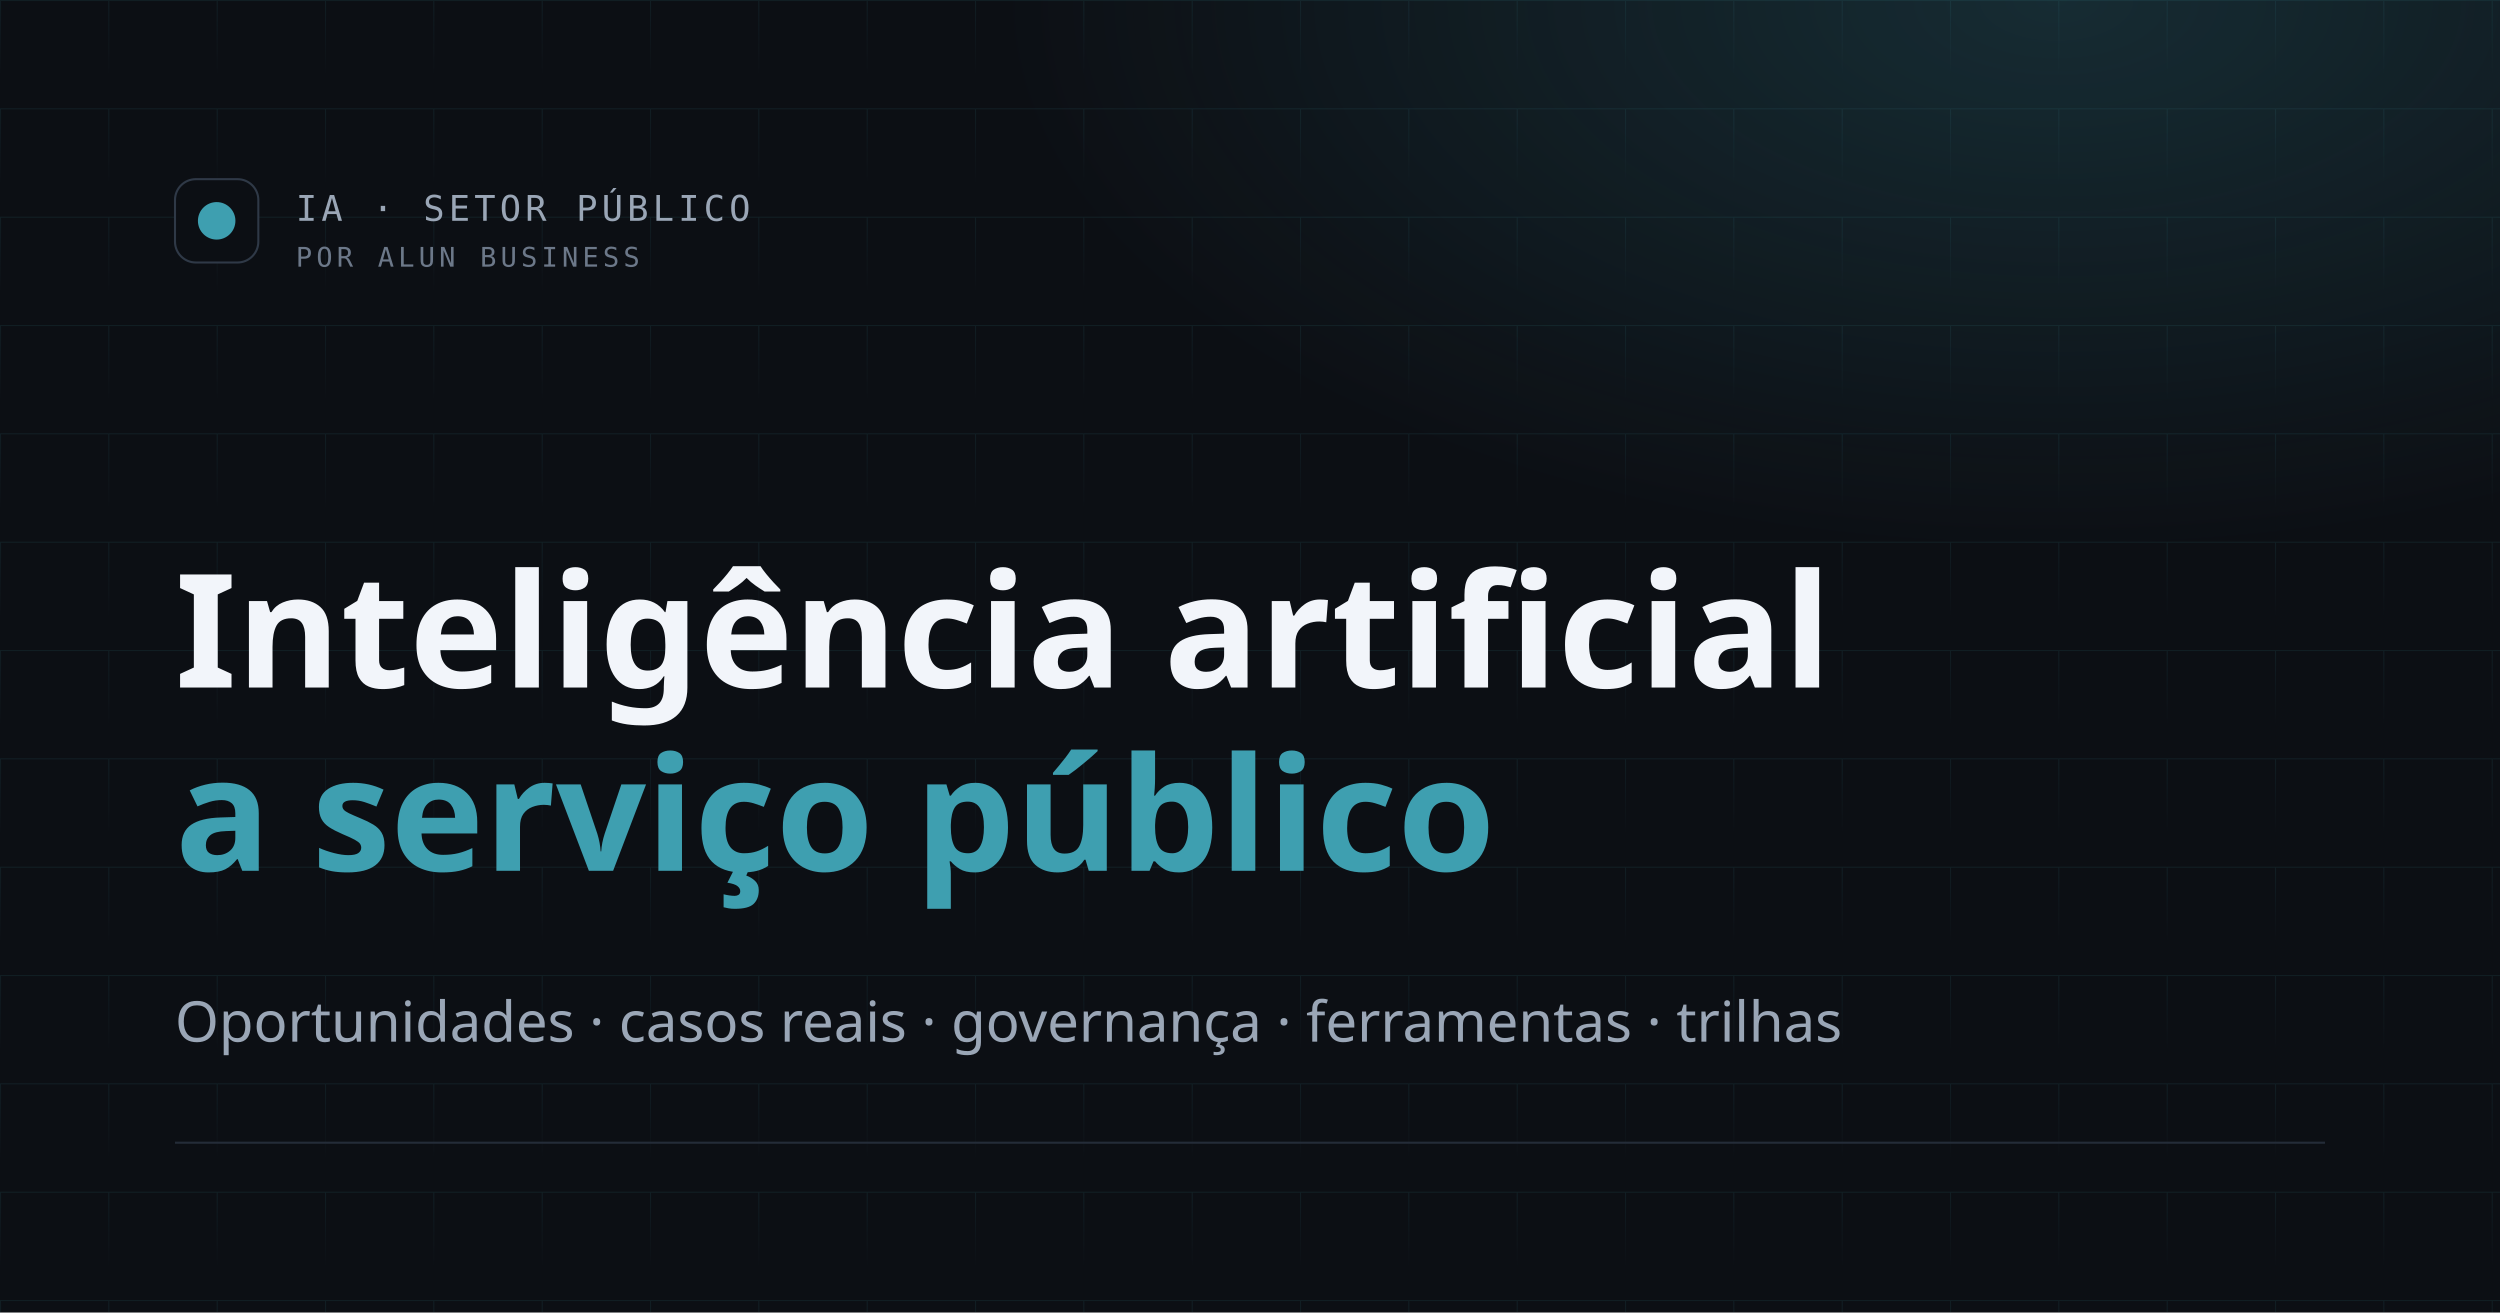
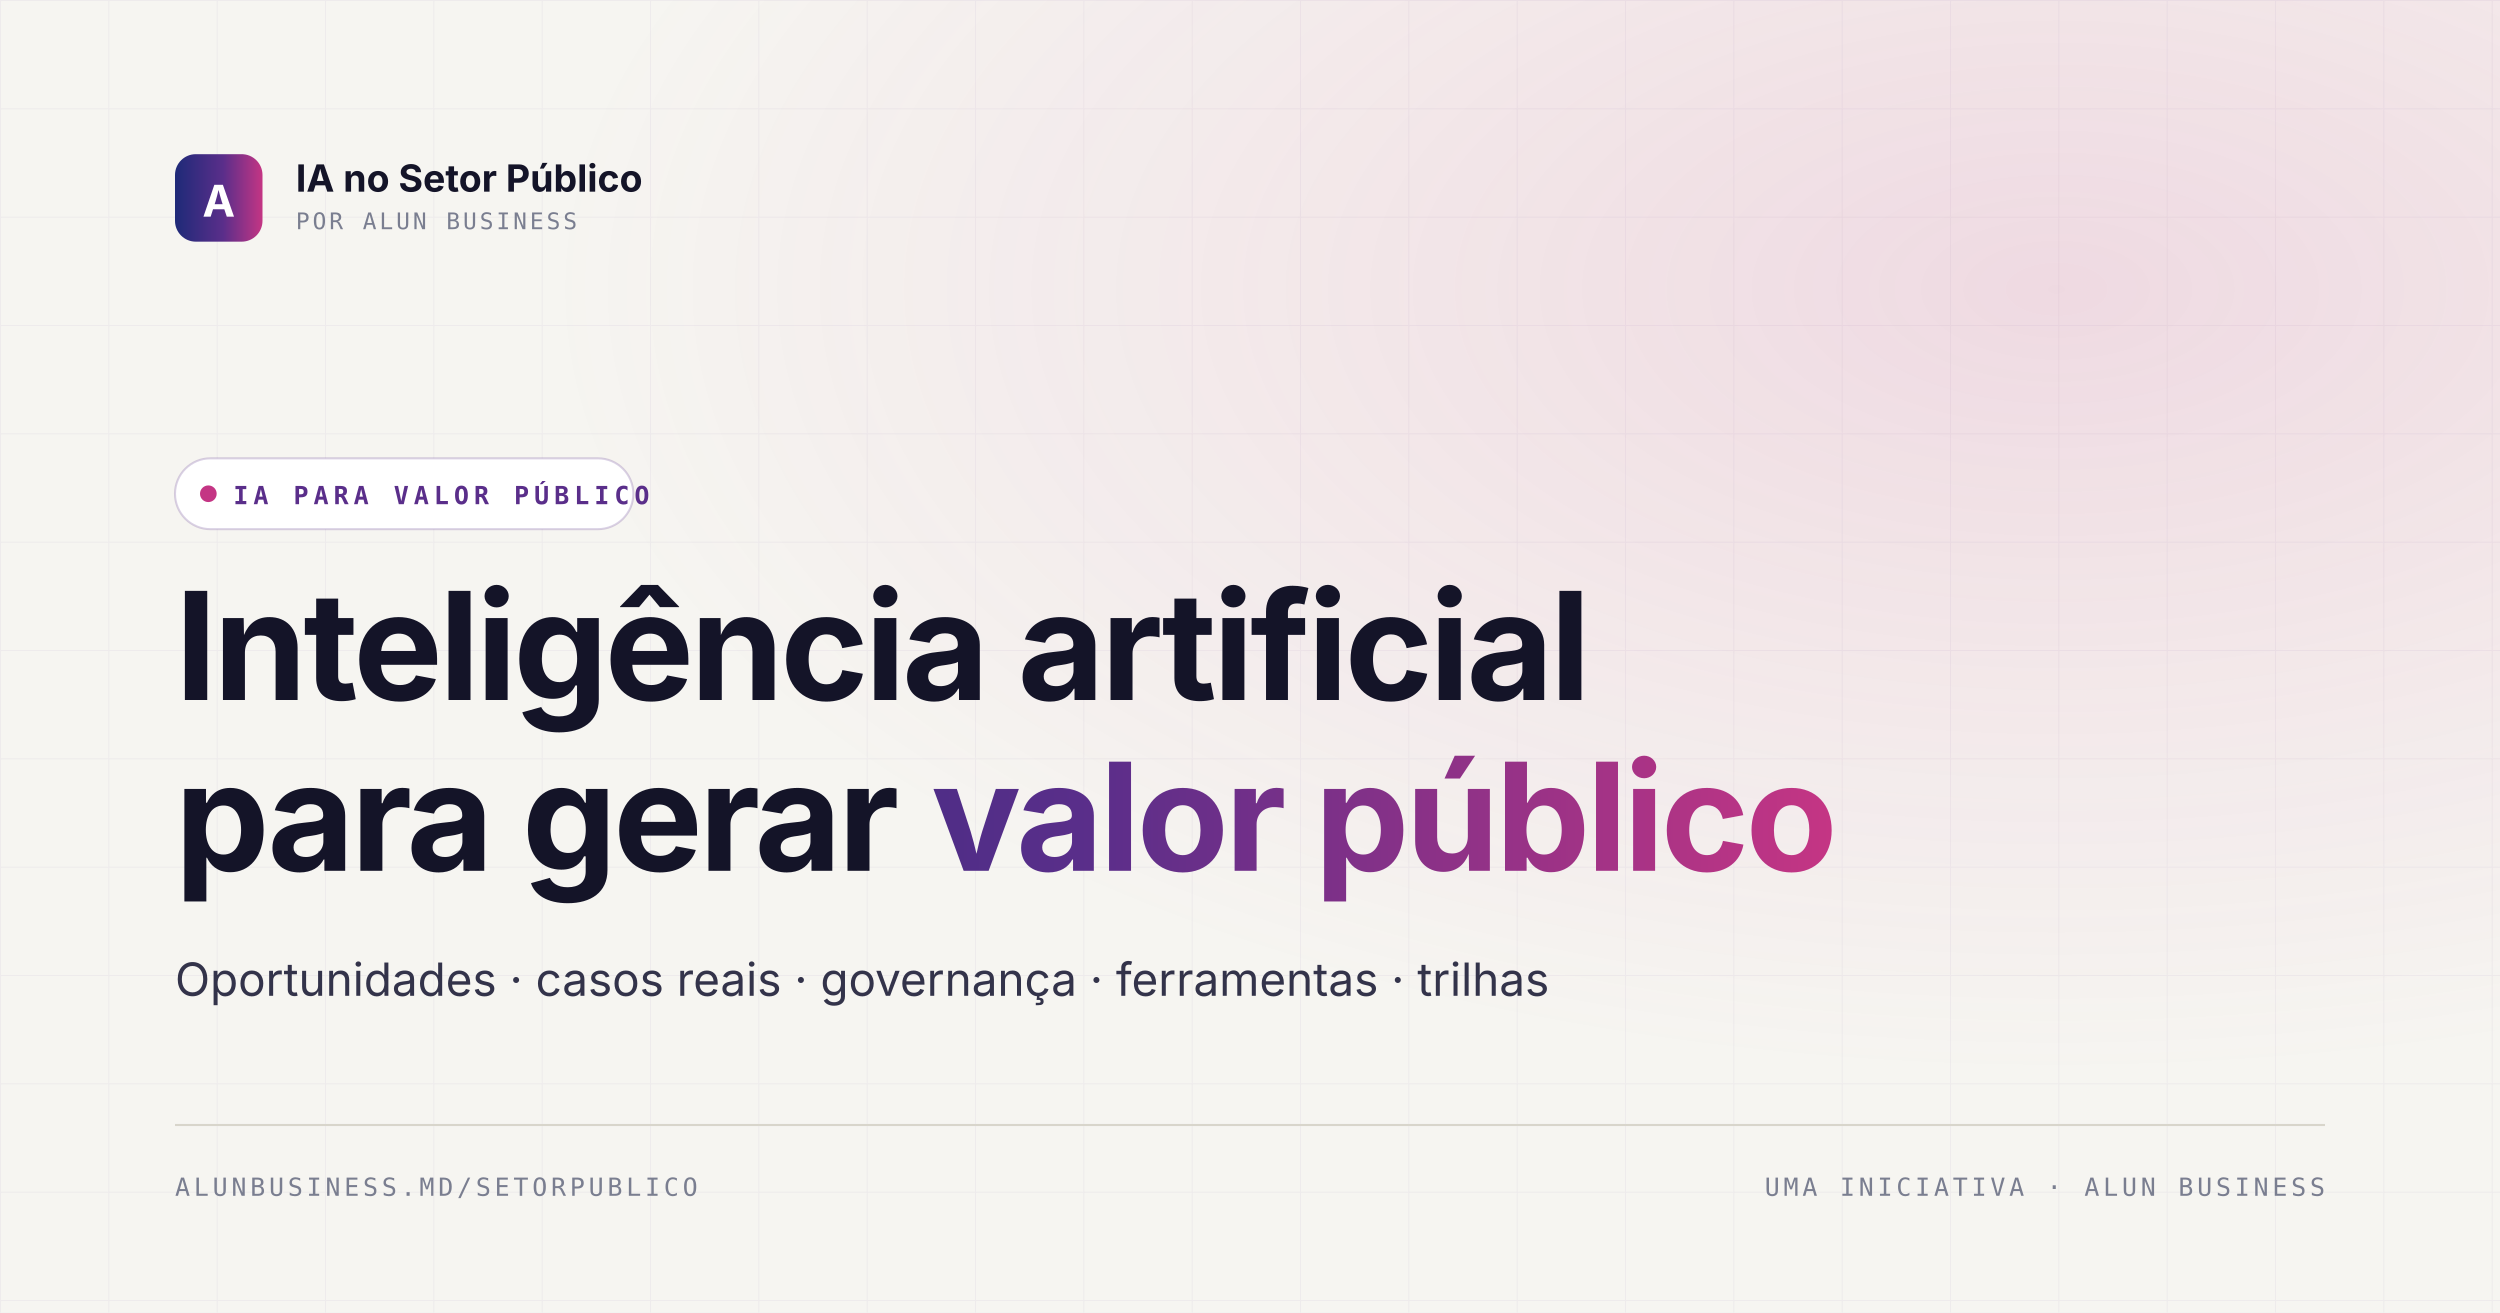
- <svg xmlns="http://www.w3.org/2000/svg" width="1200" height="630" viewBox="0 0 1200 630">
+ <svg xmlns="http://www.w3.org/2000/svg" width="1200" height="630" viewBox="0 0 1200 630" font-family="Inter,sans-serif">
  <defs>
-     <radialGradient id="glow" cx="82%" cy="0%" r="70%">
-       <stop offset="0%" stop-color="#3E9FB0" stop-opacity="0.20" />
-       <stop offset="60%" stop-color="#3E9FB0" stop-opacity="0" />
+     <linearGradient id="g" x1="0" y1="0" x2="1" y2="0">
+       <stop offset="0" stop-color="#1E2A78" />
+       <stop offset=".55" stop-color="#5A2E8A" />
+       <stop offset="1" stop-color="#C43584" />
+     </linearGradient>
+     <radialGradient id="rg" cx="82%" cy="22%" r="60%">
+       <stop offset="0" stop-color="#C43584" stop-opacity=".14" />
+       <stop offset="1" stop-color="#C43584" stop-opacity="0" />
    </radialGradient>
-     <linearGradient id="grid" x1="0" y1="0" x2="0" y2="1">
-       <stop offset="0%" stop-color="#3E9FB0" stop-opacity="0.10" />
-       <stop offset="70%" stop-color="#3E9FB0" stop-opacity="0" />
-     </linearGradient>
-     <pattern id="g" width="52" height="52" patternUnits="userSpaceOnUse">
-       <path d="M52 0H0V52" fill="none" stroke="url(#grid)" stroke-width="1" />
+     <pattern id="grid" width="52" height="52" patternUnits="userSpaceOnUse">
+       <path d="M52 0H0V52" fill="none" stroke="#5A2E8A" stroke-width="1" stroke-opacity=".05" />
    </pattern>
  </defs>
-   <rect width="1200" height="630" fill="#0C0F14" />
-   <rect width="1200" height="630" fill="url(#g)" />
-   <rect width="1200" height="630" fill="url(#glow)" />
-   <g transform="translate(84,86)">
-     <rect x="0" y="0" width="40" height="40" rx="10" fill="#0C0F14" stroke="#2F3947" />
-     <circle cx="20" cy="20" r="9" fill="#3E9FB0" />
-     <text x="58" y="20" font-family="'IBM Plex Mono',monospace" font-size="17" letter-spacing="2" fill="#9AA6B6">IA · SETOR PÚBLICO</text>
-     <text x="58" y="42" font-family="'IBM Plex Mono',monospace" font-size="13" letter-spacing="2" fill="#6C7889">POR ALUN BUSINESS</text>
+   <rect width="1200" height="630" fill="#F6F5F1" />
+   <rect width="1200" height="630" fill="url(#grid)" />
+   <rect width="1200" height="630" fill="url(#rg)" />
+   <g transform="translate(84,74)">
+     <rect x="0" y="0" width="42" height="42" rx="10" fill="url(#g)" />
+     <text x="21" y="30" text-anchor="middle" fill="#fff" font-family="Instrument Sans,Inter,sans-serif" font-weight="700" font-size="21">A</text>
+     <text x="58" y="18" font-family="Instrument Sans,Inter,sans-serif" font-weight="700" font-size="18" fill="#141428">IA no Setor Público</text>
+     <text x="58" y="36" font-family="IBM Plex Mono,monospace" font-size="11" fill="#7A7E90" letter-spacing="1.4">POR ALUN BUSINESS</text>
  </g>
-   <text x="84" y="330" font-family="'Sora','Segoe UI',sans-serif" font-weight="700" font-size="76" fill="#F2F5FA">Inteligência artificial</text>
-   <text x="84" y="418" font-family="'Sora','Segoe UI',sans-serif" font-weight="700" font-size="76" fill="#3E9FB0">a serviço público</text>
-   <text x="84" y="500" font-family="'Segoe UI',sans-serif" font-size="27" fill="#9AA6B6">Oportunidades · casos reais · governança · ferramentas · trilhas</text>
-   <rect x="84" y="548" width="1032" height="1" fill="#242C38" />
+   <g transform="translate(84,220)">
+     <rect x="0" y="0" width="220" height="34" rx="17" fill="#FFFFFF" stroke="#5A2E8A" stroke-opacity=".22" />
+     <circle cx="16" cy="17" r="4" fill="#C43584" />
+     <text x="28" y="22" font-family="IBM Plex Mono,monospace" font-size="12" letter-spacing="2.4" fill="#5A2E8A" font-weight="600">IA PARA VALOR PÚBLICO</text>
+   </g>
+   <text x="84" y="336" font-family="Instrument Sans,Inter,sans-serif" font-weight="700" font-size="72" letter-spacing="-1.7" fill="#141428">Inteligência artificial</text>
+   <text x="84" y="418" font-family="Instrument Sans,Inter,sans-serif" font-weight="700" font-size="72" letter-spacing="-1.7" fill="#141428">para gerar <tspan fill="url(#g)">valor público</tspan>
+   </text>
+   <text x="84" y="478" font-family="Inter,sans-serif" font-size="22" fill="#33334A">Oportunidades · casos reais · governança · ferramentas · trilhas</text>
+   <line x1="84" y1="540" x2="1116" y2="540" stroke="#D8D5CB" />
+   <text x="84" y="574" font-family="IBM Plex Mono,monospace" font-size="12" letter-spacing="1.8" fill="#7A7E90">ALUNBUSINESS.MD/SETORPUBLICO</text>
+   <text x="1116" y="574" text-anchor="end" font-family="IBM Plex Mono,monospace" font-size="12" letter-spacing="1.8" fill="#7A7E90">UMA INICIATIVA · ALUN BUSINESS</text>
</svg>
